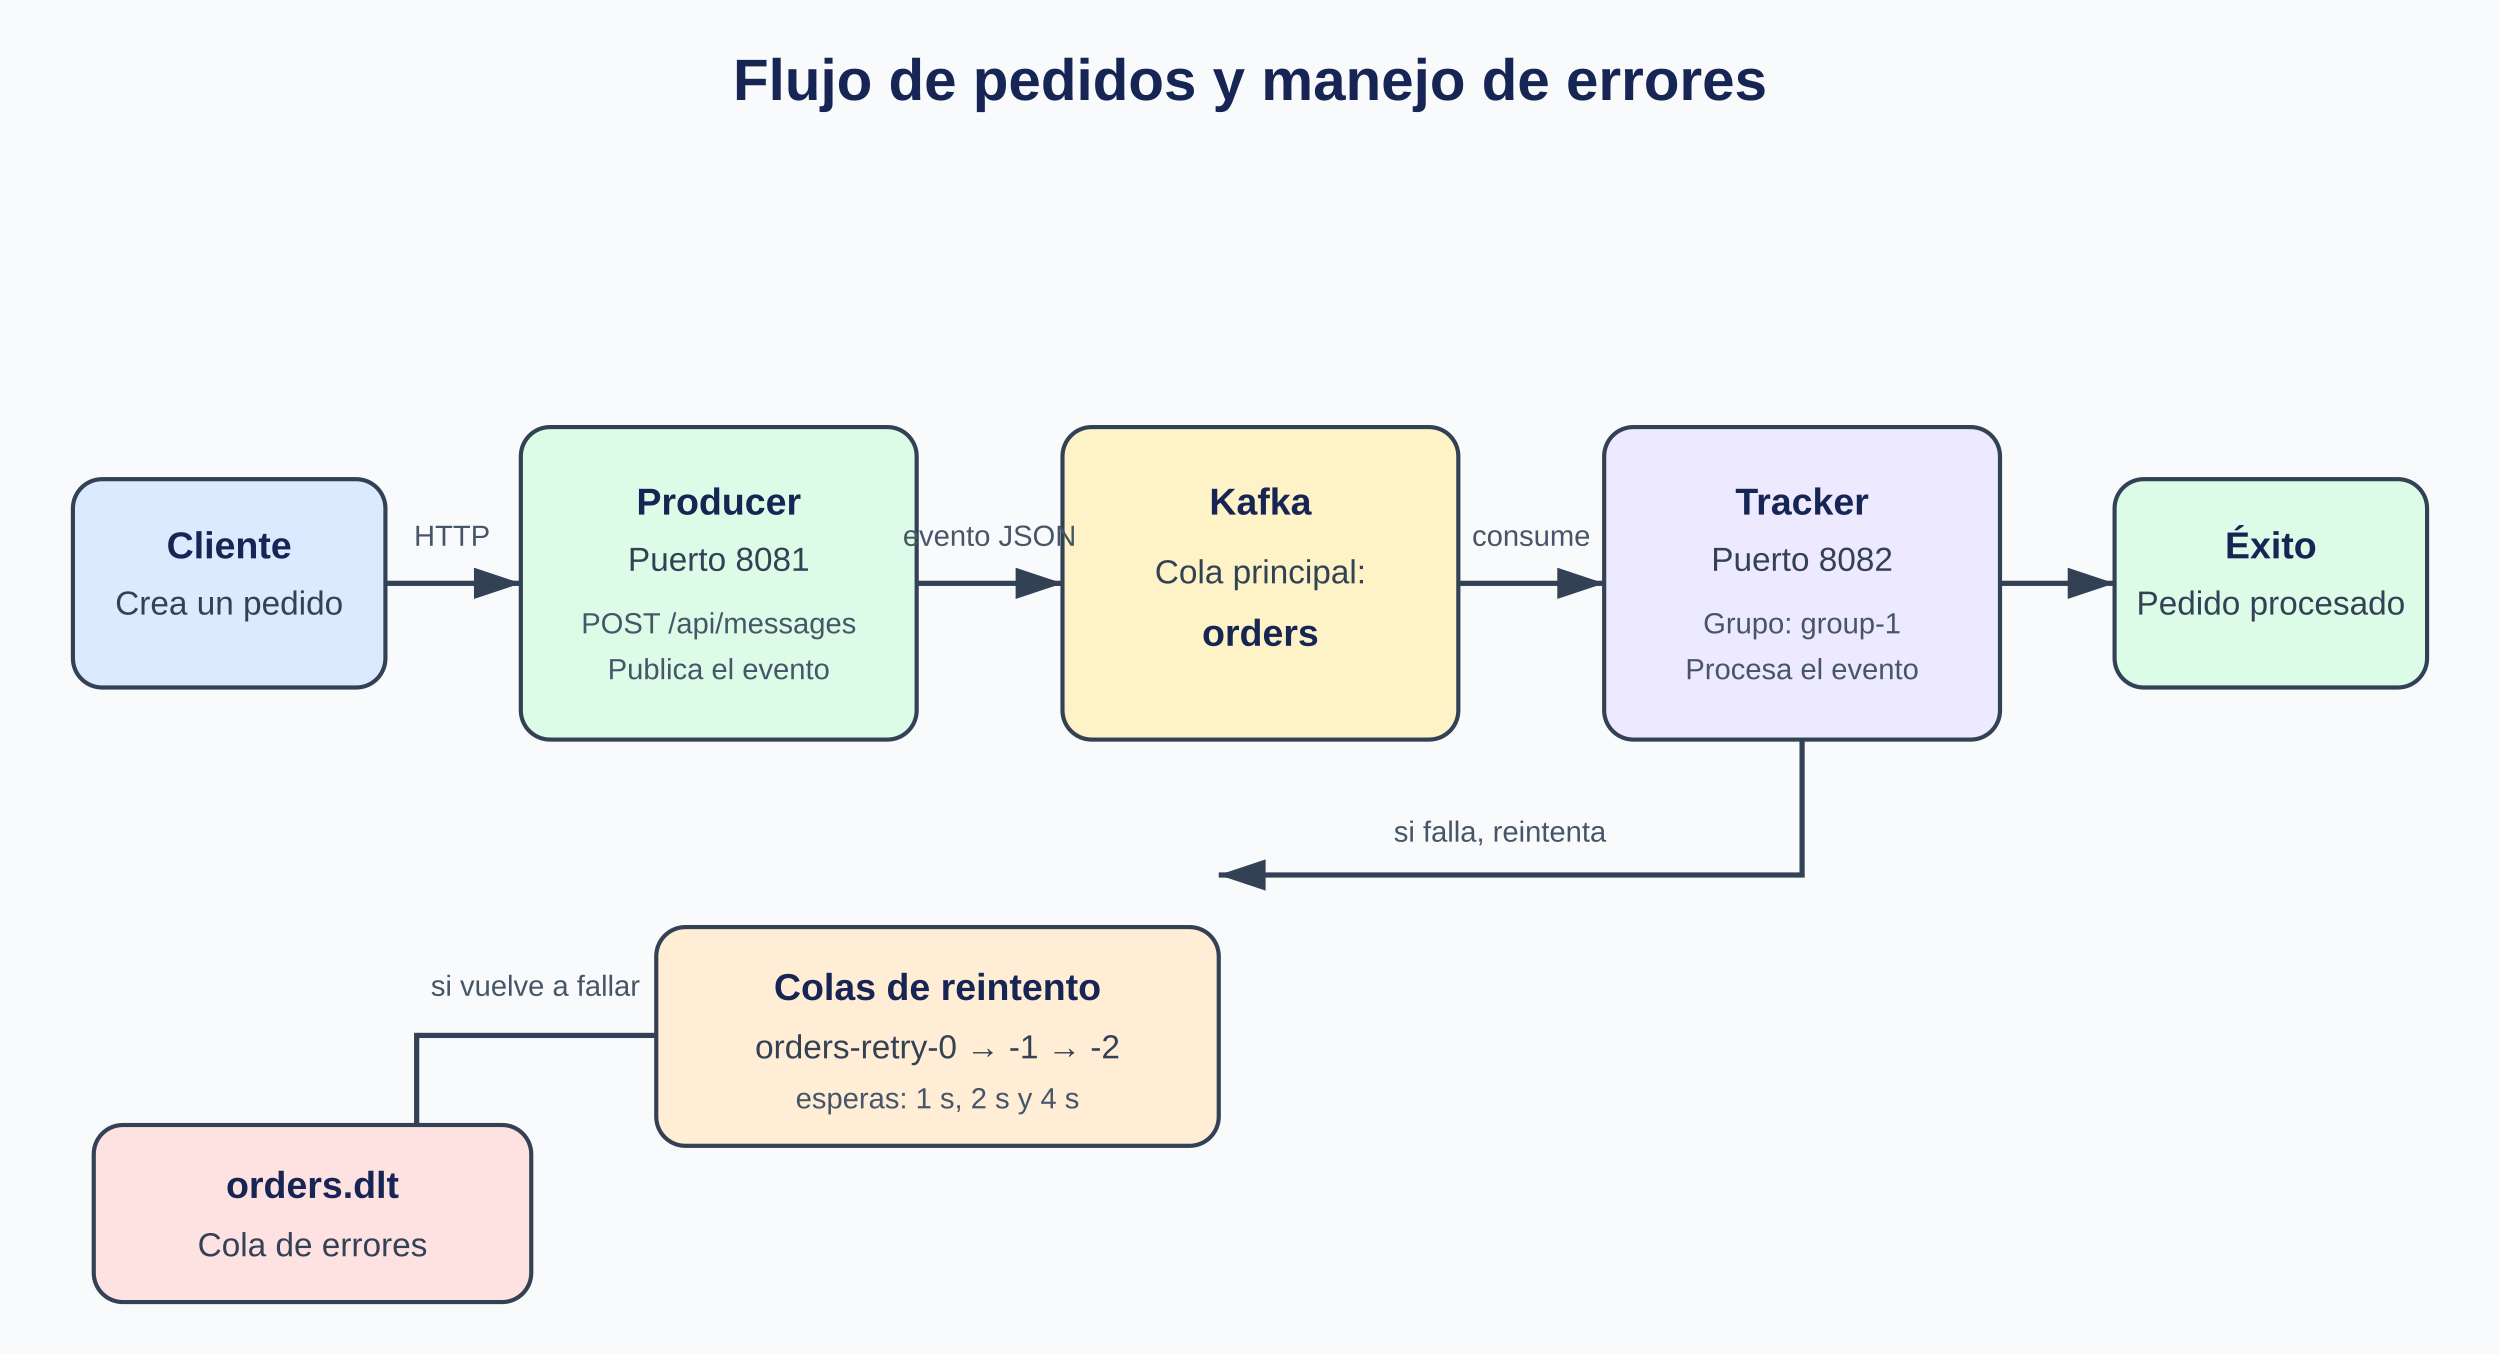
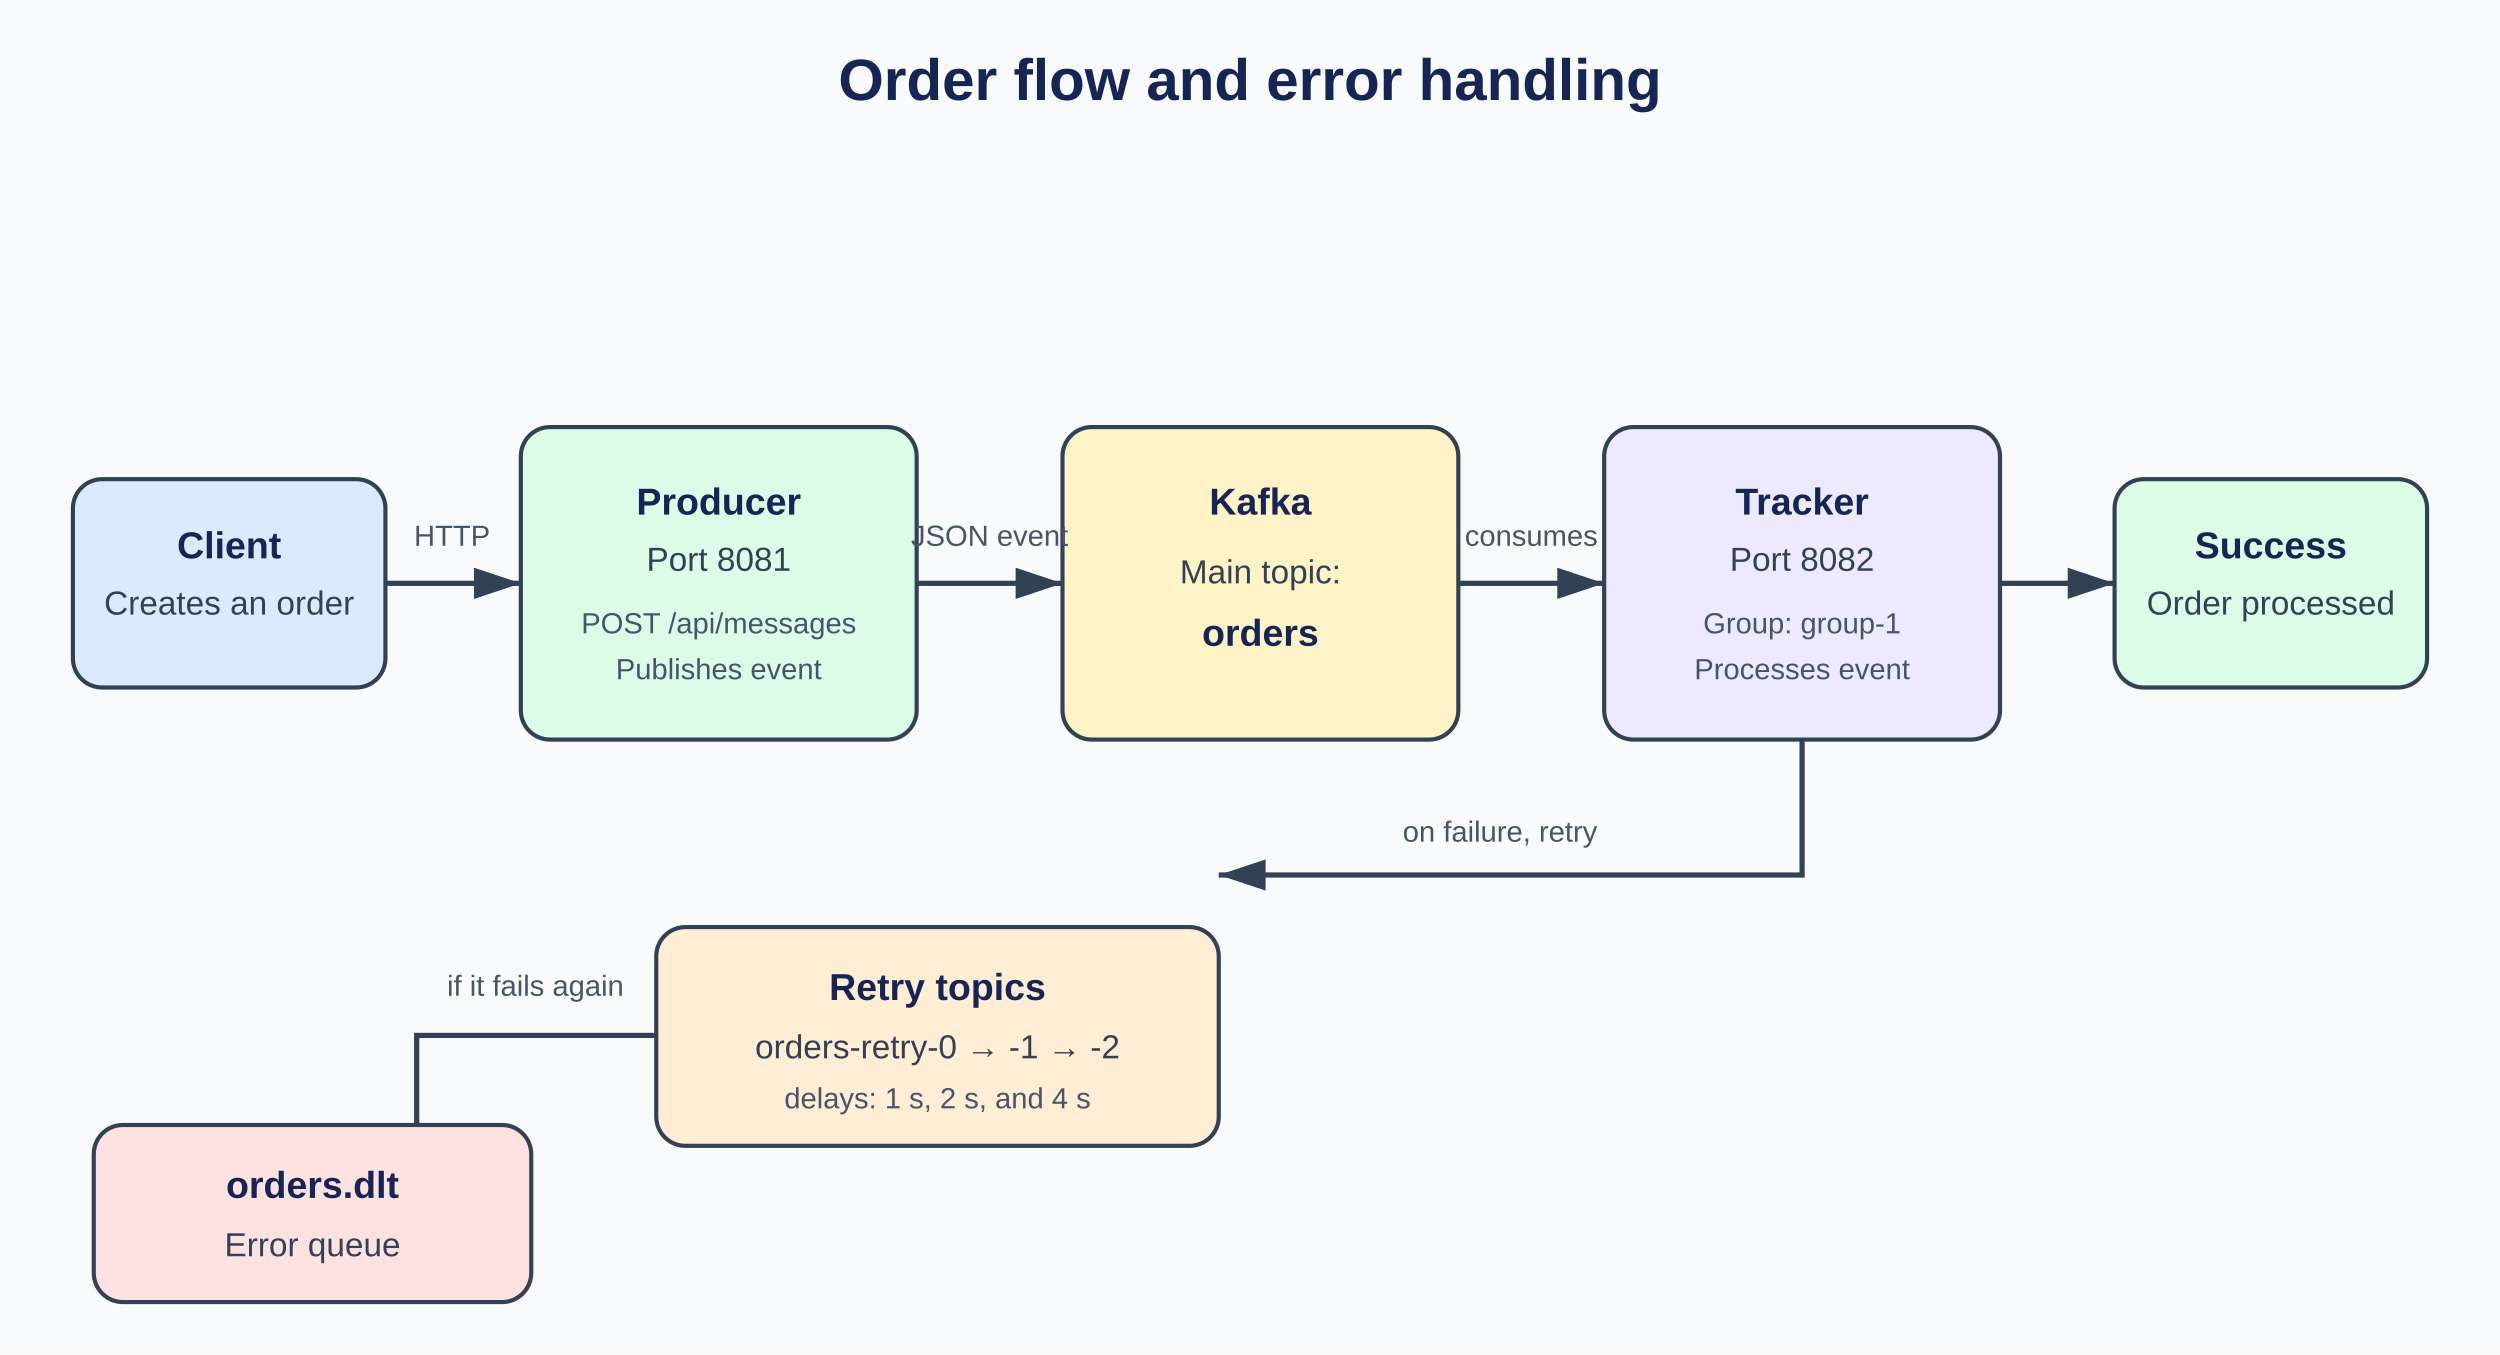
<svg xmlns="http://www.w3.org/2000/svg" width="1200" height="650" viewBox="0 0 1200 650" role="img" aria-labelledby="title desc">
  <defs>
    <marker id="arrow" markerWidth="10" markerHeight="10" refX="9" refY="3" orient="auto" markerUnits="strokeWidth">
      <path d="M0,0 L0,6 L9,3 z" fill="#334155" />
    </marker>
    <style>
      .title{font:700 28px Arial,sans-serif;fill:#172554}.label{font:700 18px Arial,sans-serif;fill:#172554}.text{font:16px Arial,sans-serif;fill:#334155}.small{font:14px Arial,sans-serif;fill:#475569}.box{stroke:#334155;stroke-width:2;rx:14}.arrow{stroke:#334155;stroke-width:2.5;fill:none;marker-end:url(#arrow)}
    </style>
  </defs>
  <rect width="1200" height="650" fill="#f8fafc" />
-   <text x="600" y="48" text-anchor="middle" class="title">Flujo de pedidos y manejo de errores</text>
+   <text x="600" y="48" text-anchor="middle" class="title">Order flow and error handling</text>
  <rect x="35" y="230" width="150" height="100" class="box" fill="#dbeafe" />
-   <text x="110" y="268" text-anchor="middle" class="label">Cliente</text>
-   <text x="110" y="295" text-anchor="middle" class="text">Crea un pedido</text>
+   <text x="110" y="268" text-anchor="middle" class="label">Client</text>
+   <text x="110" y="295" text-anchor="middle" class="text">Creates an order</text>
  <rect x="250" y="205" width="190" height="150" class="box" fill="#dcfce7" />
  <text x="345" y="247" text-anchor="middle" class="label">Producer</text>
-   <text x="345" y="274" text-anchor="middle" class="text">Puerto 8081</text>
+   <text x="345" y="274" text-anchor="middle" class="text">Port 8081</text>
  <text x="345" y="304" text-anchor="middle" class="small">POST /api/messages</text>
-   <text x="345" y="326" text-anchor="middle" class="small">Publica el evento</text>
+   <text x="345" y="326" text-anchor="middle" class="small">Publishes event</text>
  <rect x="510" y="205" width="190" height="150" class="box" fill="#fef3c7" />
  <text x="605" y="247" text-anchor="middle" class="label">Kafka</text>
-   <text x="605" y="280" text-anchor="middle" class="text">Cola principal:</text>
+   <text x="605" y="280" text-anchor="middle" class="text">Main topic:</text>
  <text x="605" y="310" text-anchor="middle" class="label">orders</text>
  <rect x="770" y="205" width="190" height="150" class="box" fill="#ede9fe" />
  <text x="865" y="247" text-anchor="middle" class="label">Tracker</text>
-   <text x="865" y="274" text-anchor="middle" class="text">Puerto 8082</text>
-   <text x="865" y="304" text-anchor="middle" class="small">Grupo: group-1</text>
-   <text x="865" y="326" text-anchor="middle" class="small">Procesa el evento</text>
+   <text x="865" y="274" text-anchor="middle" class="text">Port 8082</text>
+   <text x="865" y="304" text-anchor="middle" class="small">Group: group-1</text>
+   <text x="865" y="326" text-anchor="middle" class="small">Processes event</text>
  <rect x="1015" y="230" width="150" height="100" class="box" fill="#dcfce7" />
-   <text x="1090" y="268" text-anchor="middle" class="label">Éxito</text>
-   <text x="1090" y="295" text-anchor="middle" class="text">Pedido procesado</text>
+   <text x="1090" y="268" text-anchor="middle" class="label">Success</text>
+   <text x="1090" y="295" text-anchor="middle" class="text">Order processed</text>
  <path d="M185 280 H250" class="arrow" />
  <text x="217" y="262" text-anchor="middle" class="small">HTTP</text>
  <path d="M440 280 H510" class="arrow" />
-   <text x="475" y="262" text-anchor="middle" class="small">evento JSON</text>
+   <text x="475" y="262" text-anchor="middle" class="small">JSON event</text>
  <path d="M700 280 H770" class="arrow" />
-   <text x="735" y="262" text-anchor="middle" class="small">consume</text>
+   <text x="735" y="262" text-anchor="middle" class="small">consumes</text>
  <path d="M960 280 H1015" class="arrow" />
  <path d="M865 355 V420 H585" class="arrow" />
-   <text x="720" y="404" text-anchor="middle" class="small">si falla, reintenta</text>
+   <text x="720" y="404" text-anchor="middle" class="small">on failure, retry</text>
  <rect x="315" y="445" width="270" height="105" class="box" fill="#ffedd5" />
-   <text x="450" y="480" text-anchor="middle" class="label">Colas de reintento</text>
+   <text x="450" y="480" text-anchor="middle" class="label">Retry topics</text>
  <text x="450" y="508" text-anchor="middle" class="text">orders-retry-0 → -1 → -2</text>
-   <text x="450" y="532" text-anchor="middle" class="small">esperas: 1 s, 2 s y 4 s</text>
+   <text x="450" y="532" text-anchor="middle" class="small">delays: 1 s, 2 s, and 4 s</text>
  <path d="M315 497 H200 V590" class="arrow" />
-   <text x="257" y="478" text-anchor="middle" class="small">si vuelve a fallar</text>
+   <text x="257" y="478" text-anchor="middle" class="small">if it fails again</text>
  <rect x="45" y="540" width="210" height="85" class="box" fill="#fee2e2" />
  <text x="150" y="575" text-anchor="middle" class="label">orders.dlt</text>
-   <text x="150" y="603" text-anchor="middle" class="text">Cola de errores</text>
+   <text x="150" y="603" text-anchor="middle" class="text">Error queue</text>
</svg>
